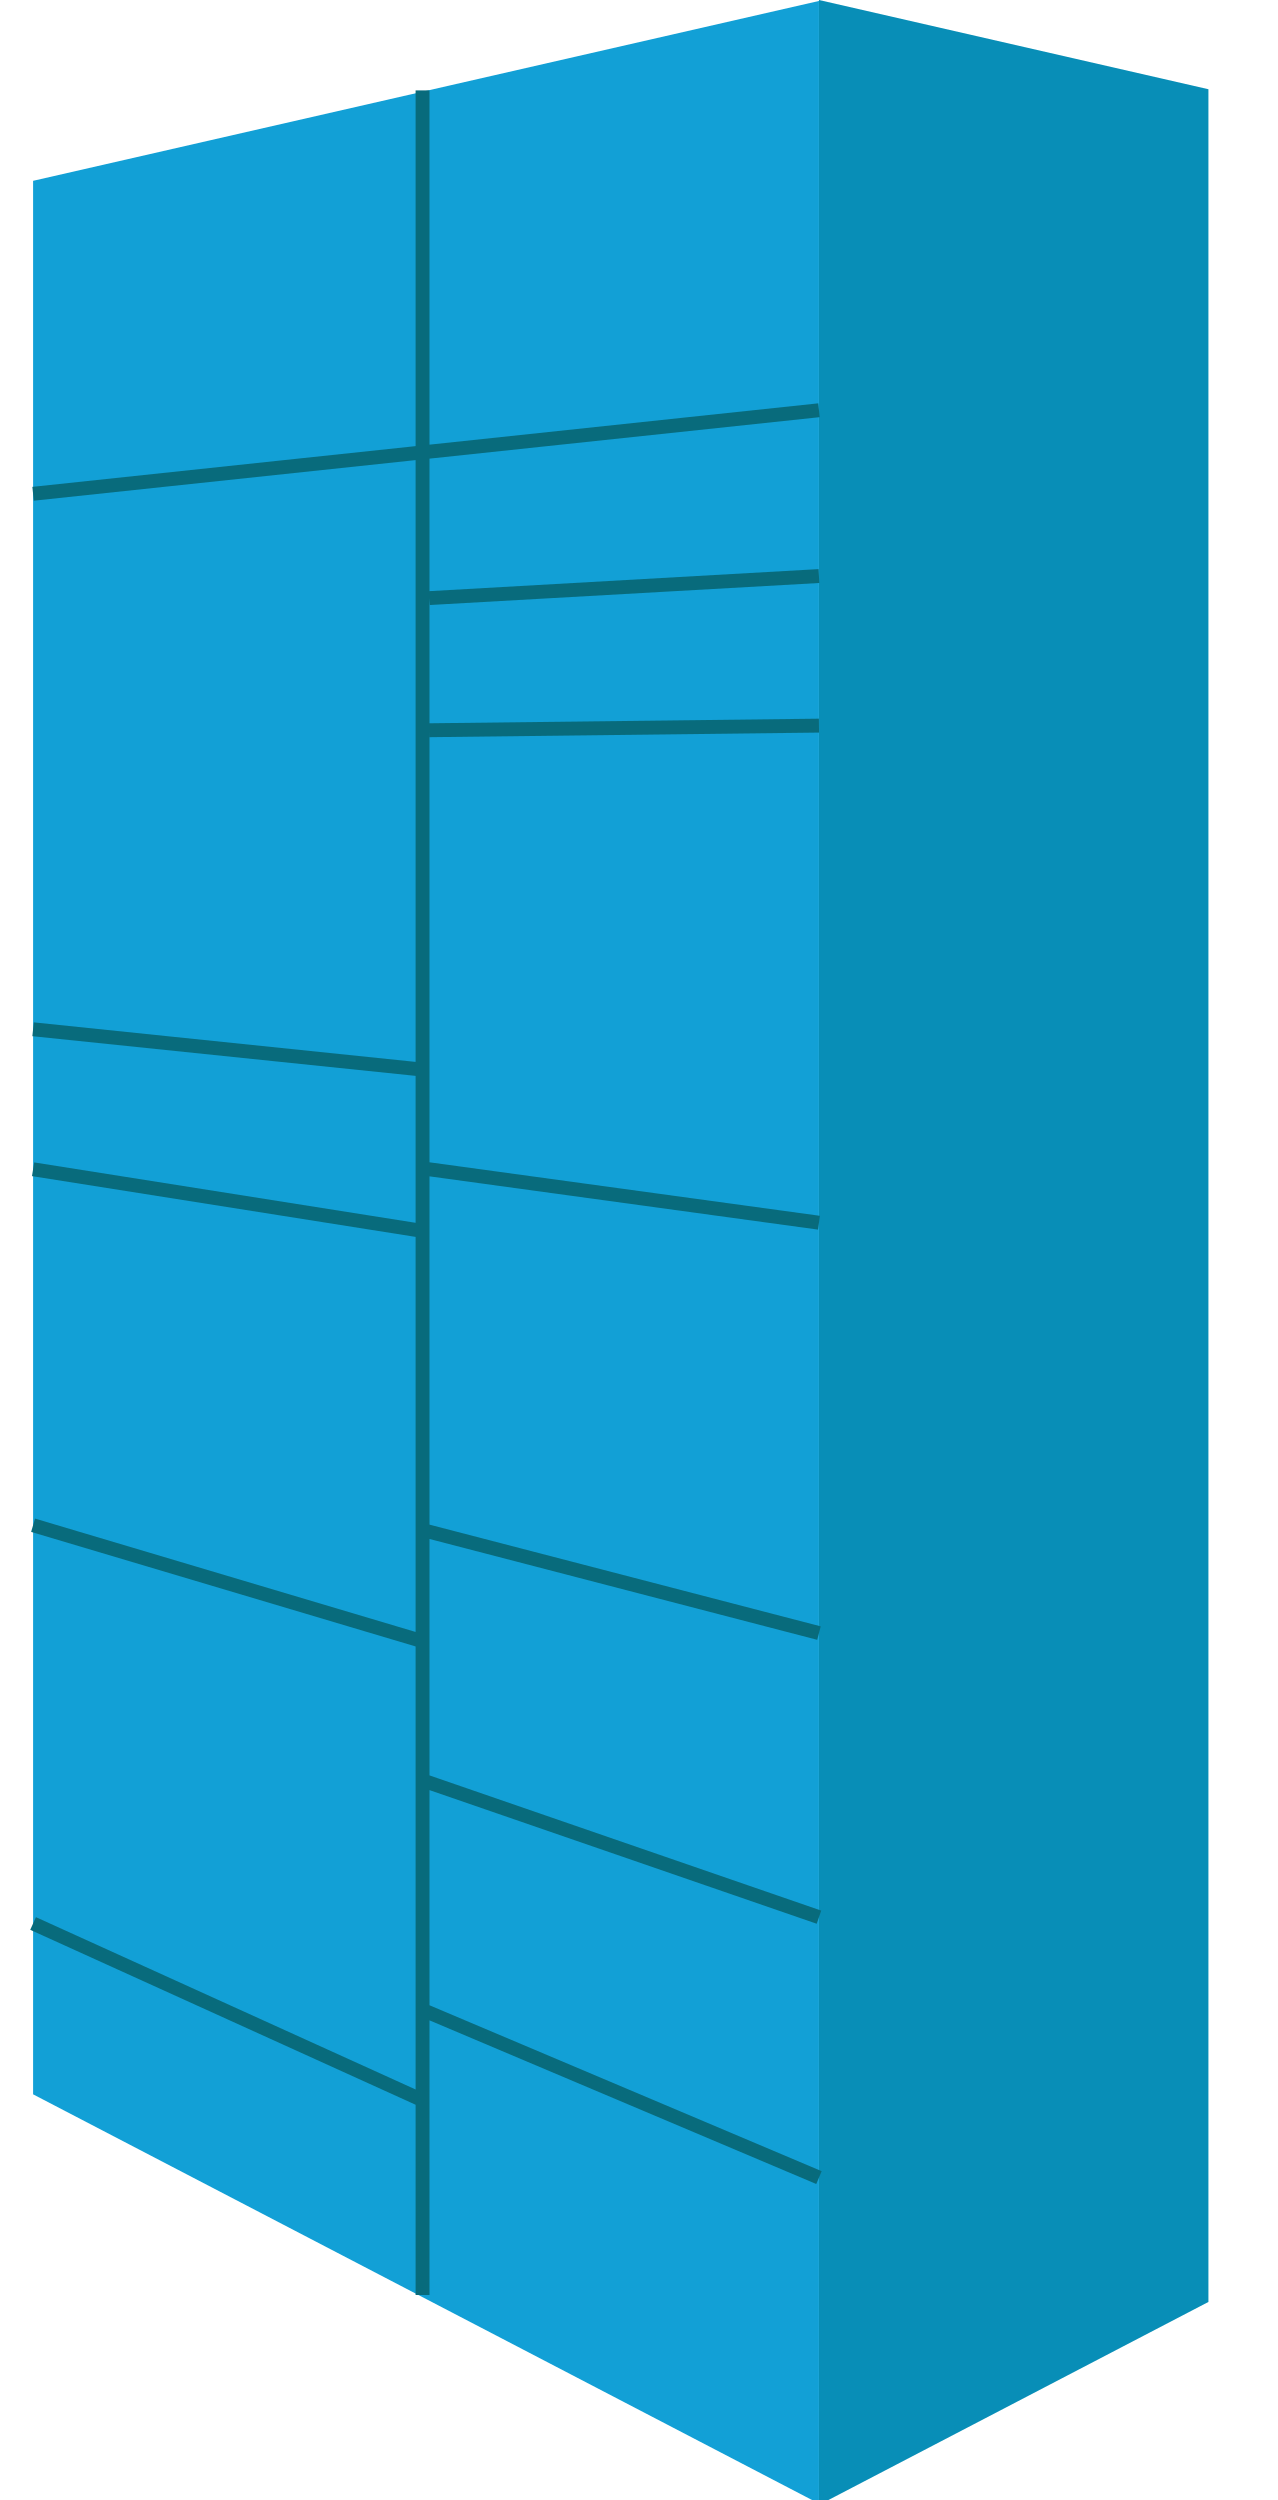
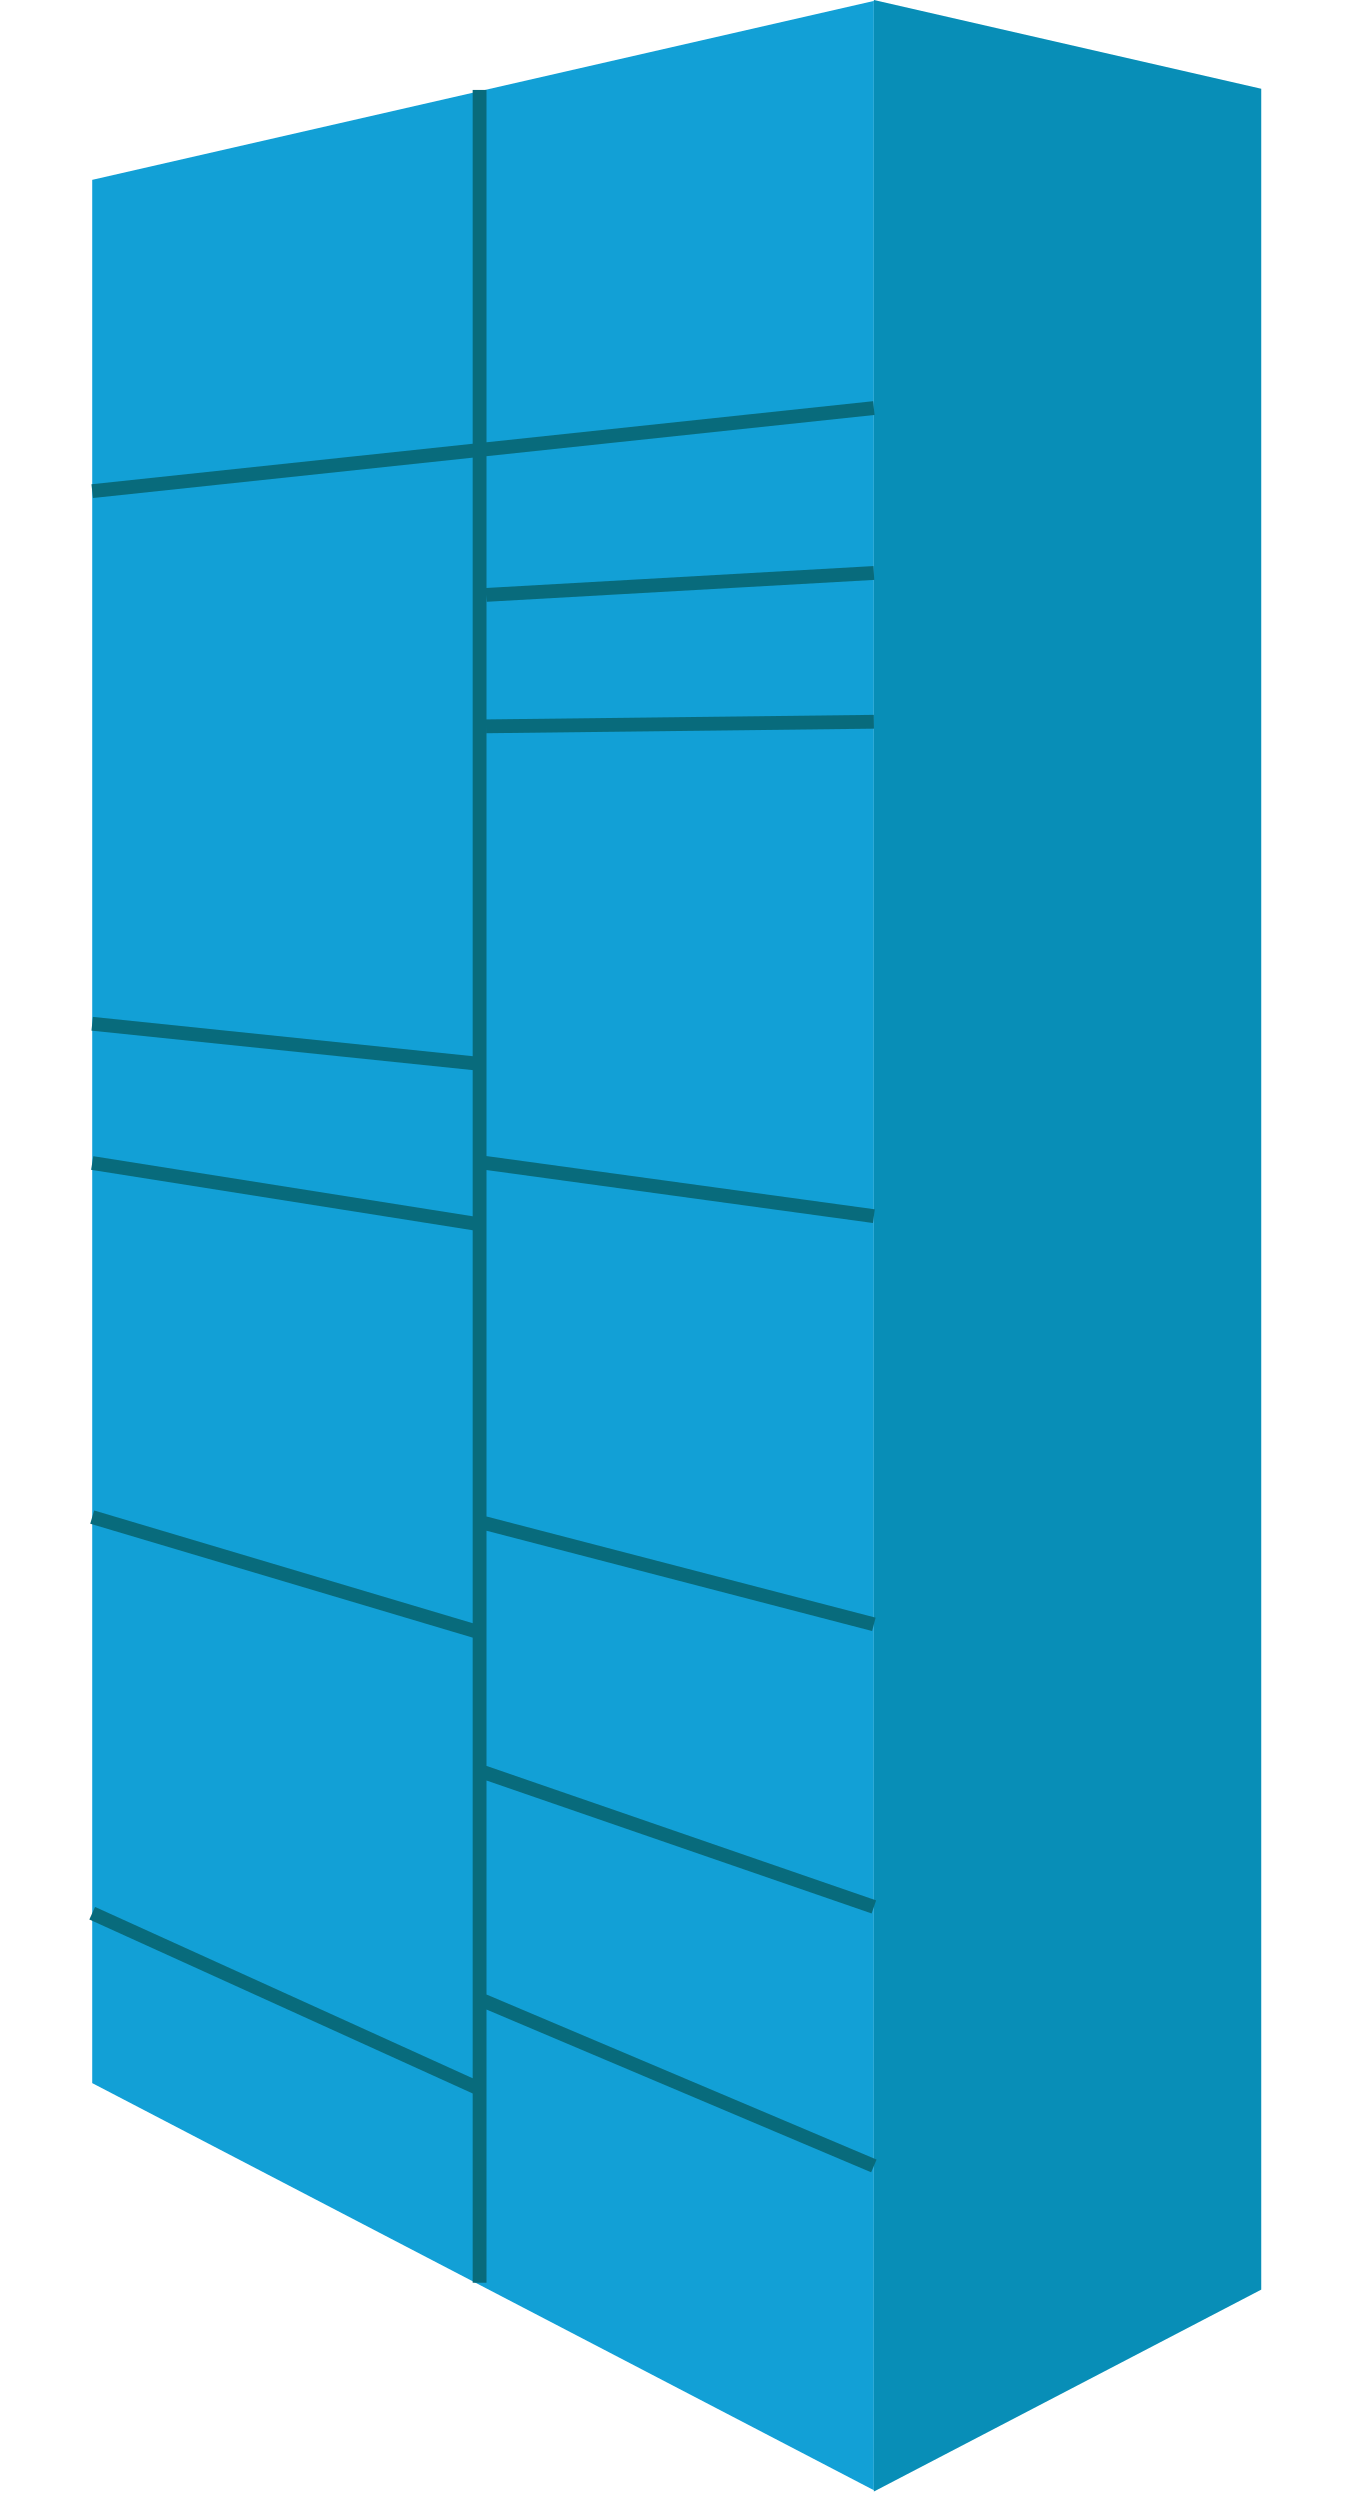
- <svg xmlns="http://www.w3.org/2000/svg" id="Layer_1" data-name="Layer 1" viewBox="0 0 349 683">
+ <svg xmlns="http://www.w3.org/2000/svg" id="Layer_1" data-name="Layer 1" viewBox="0 0 423 783">
  <defs>
    <style>.cls-1{fill:#12a0d6;}.cls-2{fill:#088eb7;}.cls-3{fill:#086b7c;}</style>
  </defs>
-   <polygon class="cls-1" points="9.04 49.4 223.74 0.26 223.74 683.99 9.04 572.17 9.04 49.4" />
-   <polygon class="cls-2" points="330.14 628.89 223.74 684.35 223.74 0 330.14 24.38 330.14 628.89" />
-   <polygon class="cls-3" points="224.48 593.17 117.34 547.84 117.34 489.06 223.12 525.57 224.36 521.98 117.34 485.04 117.34 420.45 223.26 448 224.22 444.32 117.34 416.53 117.34 321.38 223.48 335.93 224 332.16 117.34 317.54 117.34 199.5 117.36 201.4 223.76 200.14 223.72 196.34 117.34 197.6 117.34 163.4 117.45 165.29 223.84 159.27 223.63 155.48 117.34 161.5 117.34 125.3 223.94 113.97 223.54 110.19 117.34 121.48 117.34 24.7 113.54 24.7 113.54 121.88 8.84 133.01 9.24 136.79 113.54 125.7 113.54 290.11 9.24 279.31 8.84 283.09 113.54 293.93 113.54 334.07 9.34 317.57 8.74 321.32 113.54 337.92 113.54 445.85 9.58 414.88 8.5 418.52 113.54 449.81 113.54 570.85 9.82 523.77 8.26 527.23 113.54 575.02 113.54 626.99 117.34 626.99 117.34 551.96 223 596.67 224.48 593.17" />
+   <polygon class="cls-1" points="28.88 56.33 273.69 0.29 273.69 779.94 28.88 652.43 28.88 56.33" />
+   <polygon class="cls-2" points="395.02 717.11 273.69 780.35 273.69 0 395.02 27.8 395.02 717.11" />
+   <polygon class="cls-3" points="274.54 676.38 152.37 624.68 152.37 557.66 272.99 599.3 274.4 595.2 152.37 553.08 152.37 479.43 273.15 510.84 274.24 506.65 152.37 474.96 152.37 366.46 273.4 383.05 273.99 378.76 152.37 362.08 152.37 227.48 152.39 229.65 273.72 228.22 273.67 223.89 152.37 225.32 152.37 186.32 152.49 188.48 273.82 181.62 273.57 177.29 152.37 184.15 152.37 142.88 273.92 129.96 273.46 125.65 152.37 138.52 152.37 28.16 148.04 28.16 148.04 138.98 28.65 151.67 29.11 155.98 148.04 143.34 148.04 330.8 29.1 318.49 28.65 322.8 148.04 335.16 148.04 380.94 29.22 362.12 28.54 366.39 148.04 385.32 148.04 508.39 29.5 473.08 28.26 477.23 148.04 512.91 148.04 650.92 29.77 597.25 27.98 601.19 148.04 655.68 148.04 714.95 152.37 714.95 152.37 629.39 272.85 680.37 274.54 676.38" />
</svg>
